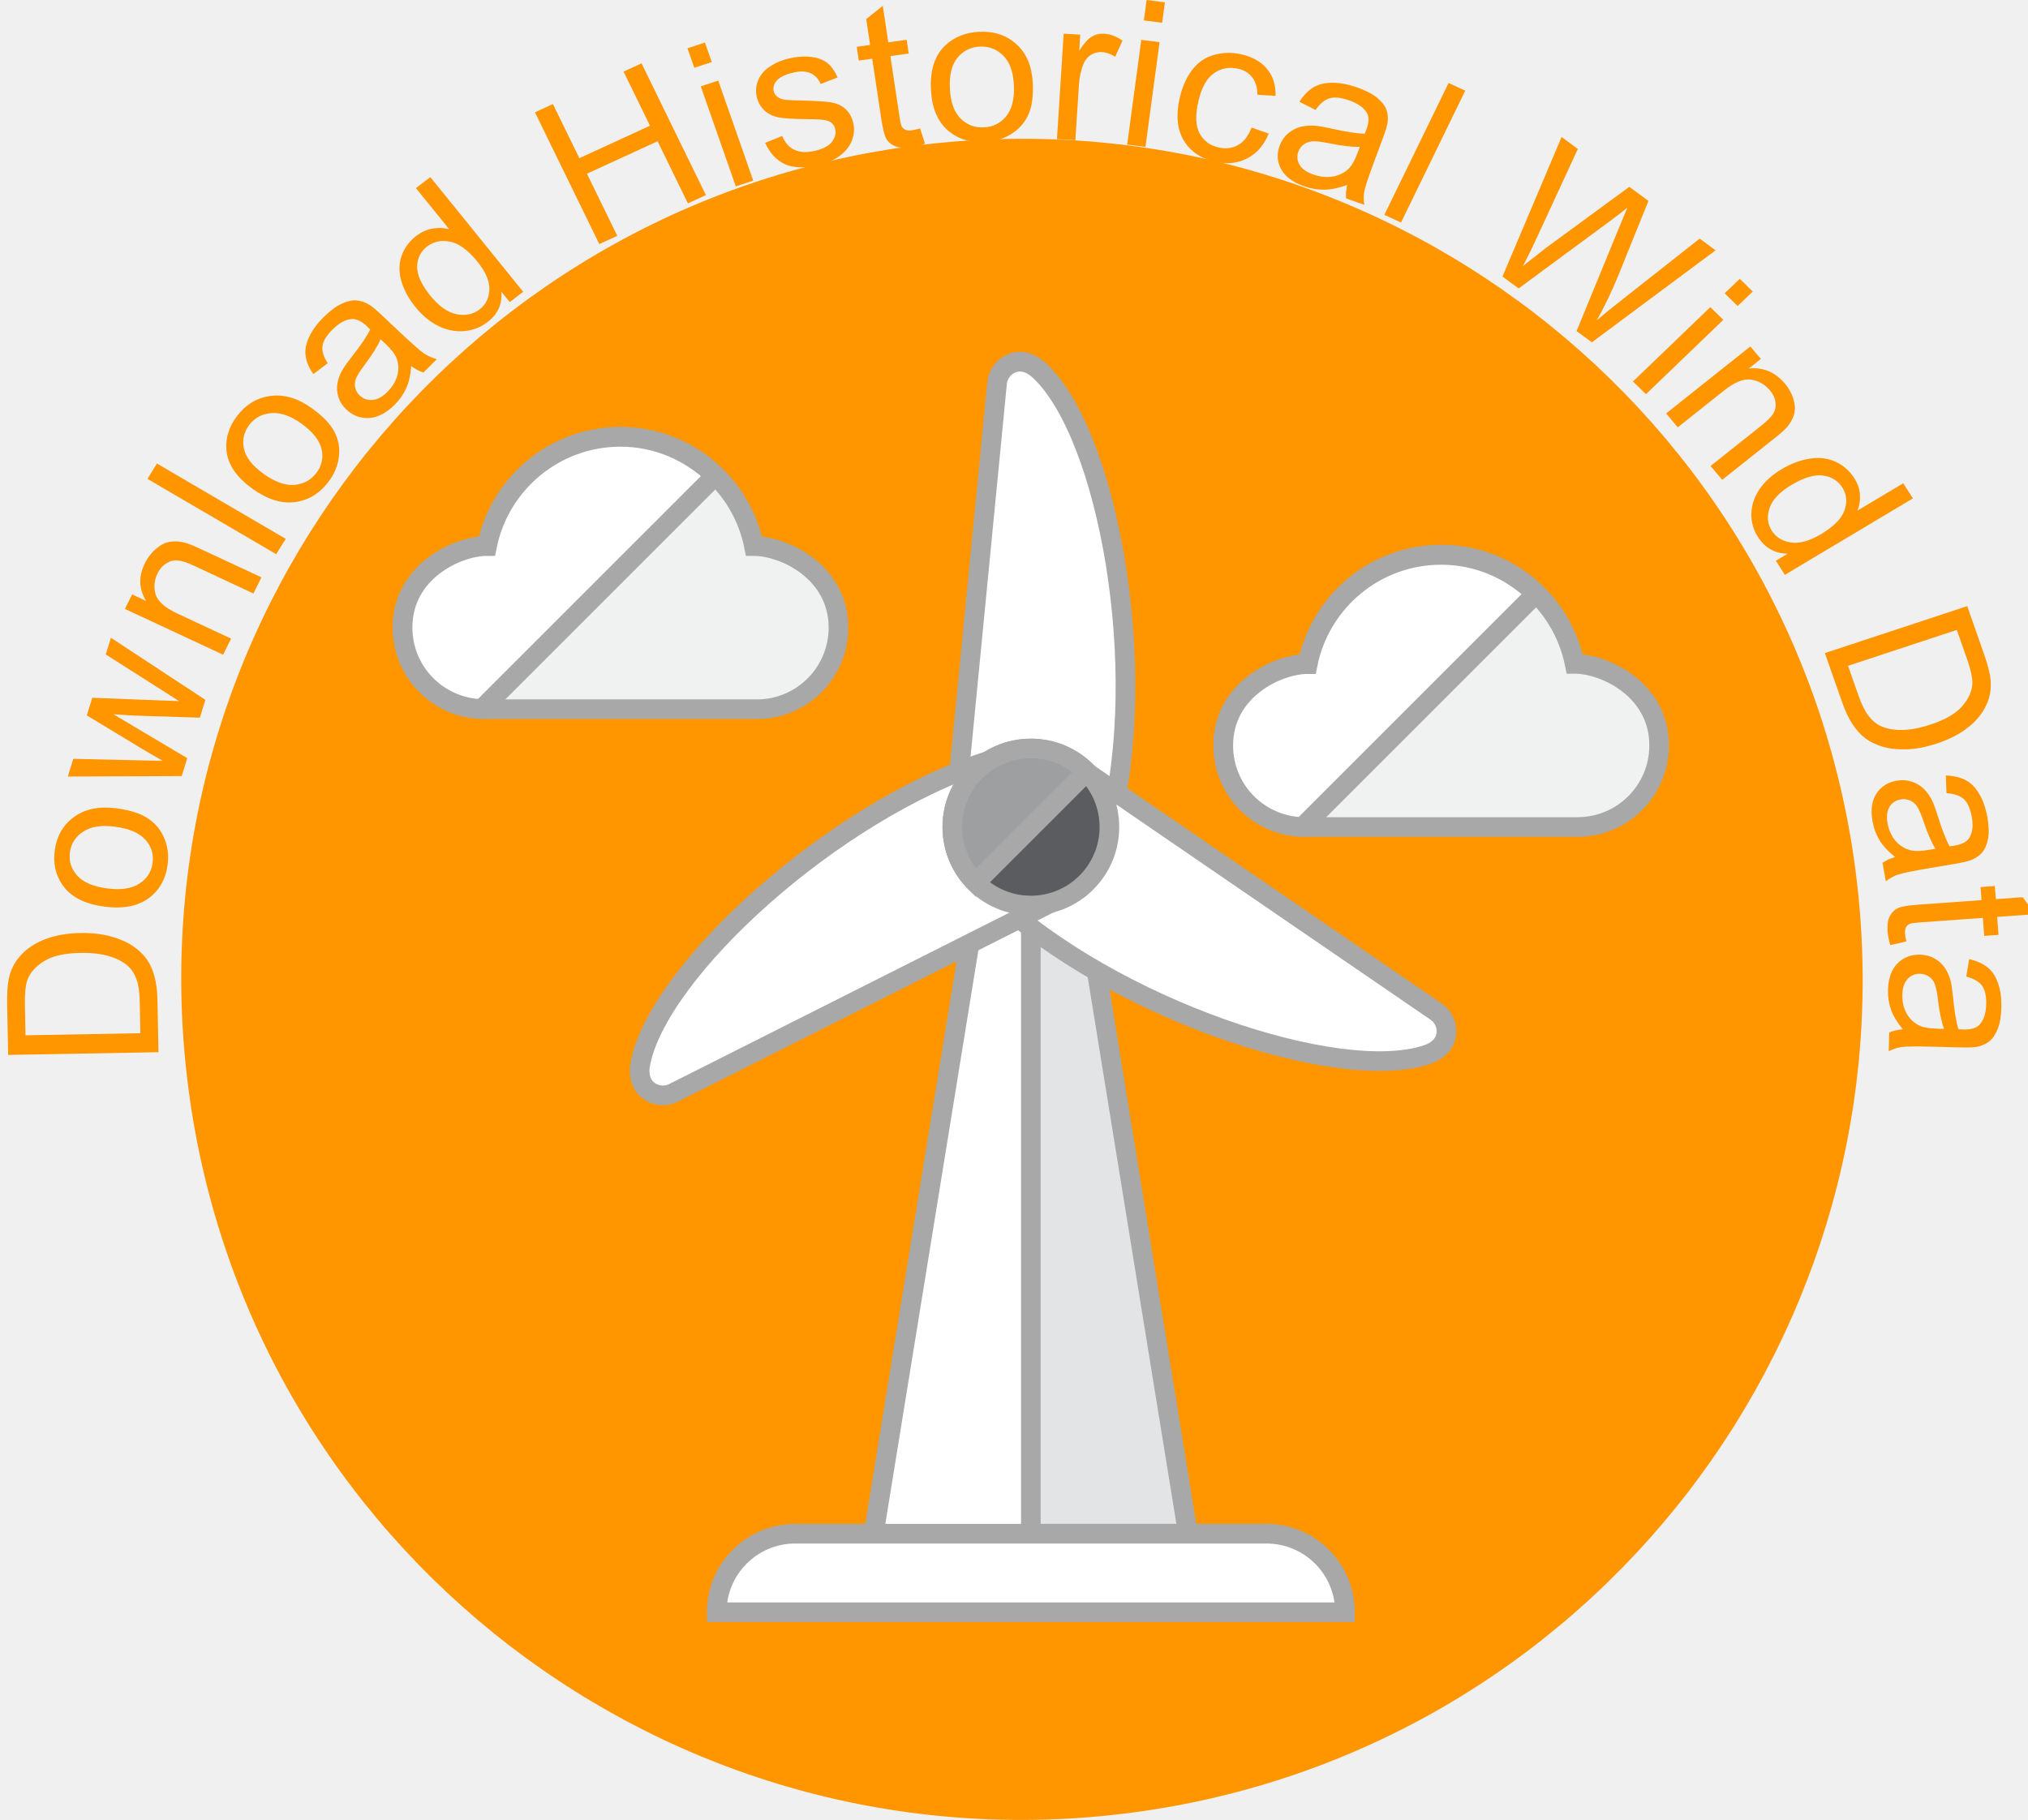
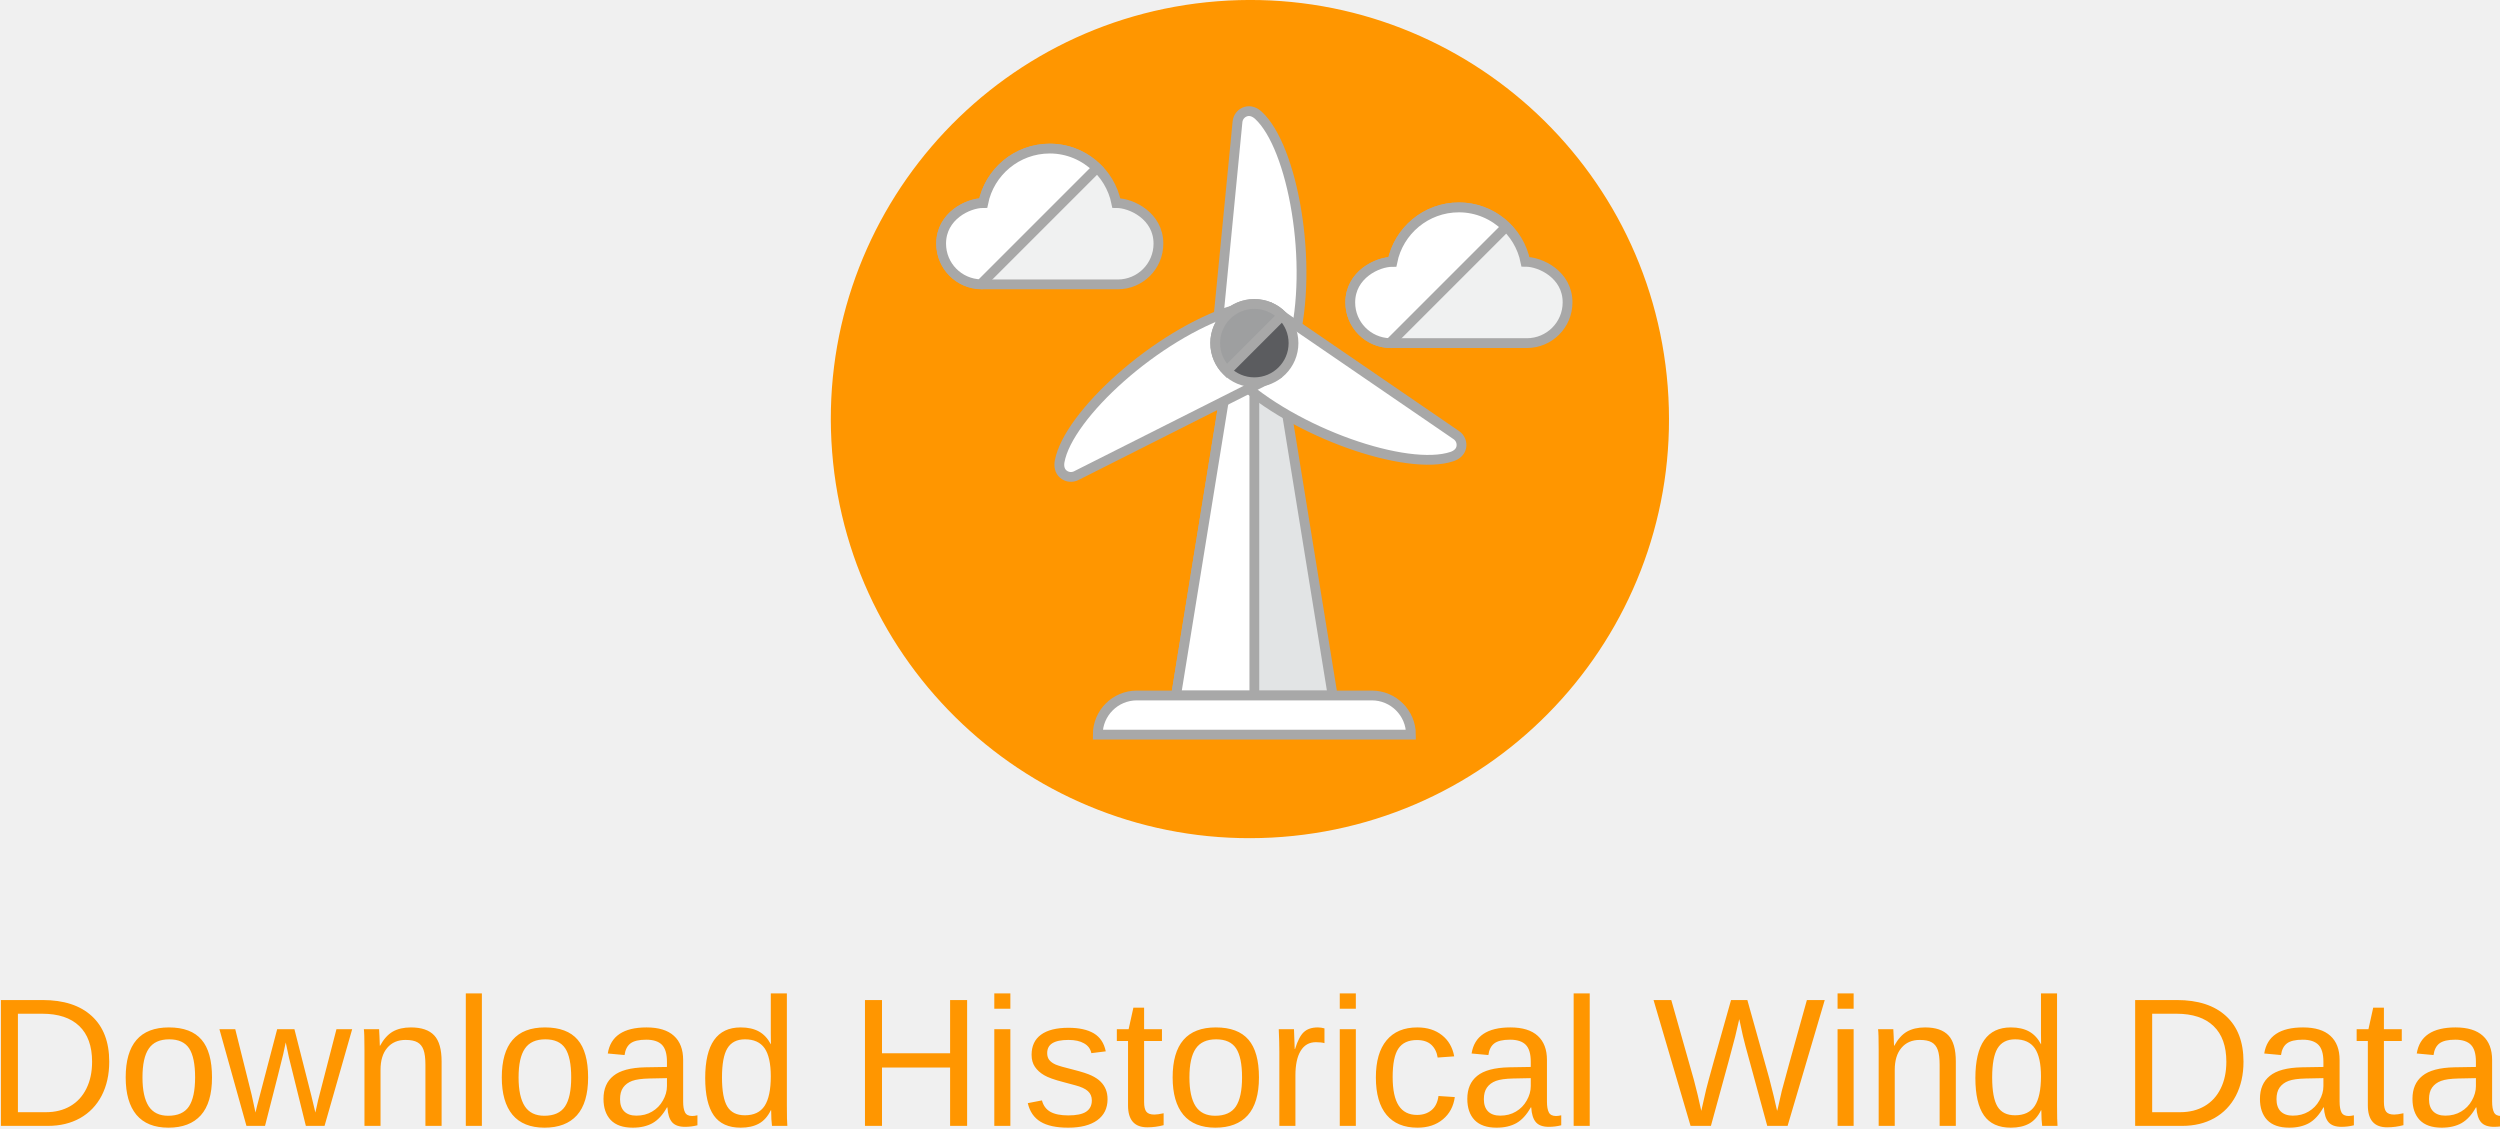
- <svg xmlns="http://www.w3.org/2000/svg" version="1.0" x="0px" y="0px" width="132.683" height="119.087" viewBox="0 0 132.683 119.087" xml:space="preserve" id="svg56">
+ <svg xmlns="http://www.w3.org/2000/svg" version="1.0" x="0px" y="0px" width="328.102" height="148.042" viewBox="0 0 328.102 148.042" xml:space="preserve" id="svg56">
  <defs id="defs60" />
-   <g id="Artboard" transform="translate(11.8613,9.086975)">
+   <g id="Artboard" transform="translate(109.0393,8.3388102e-6)">
</g>
-   <circle id="circle3" r="55" cy="-70.763" cx="-59.751" style="fill:#ff9600;fill-opacity:1" transform="rotate(173.9632)" />
-   <g id="g53" style="stroke:#a8a8a8;stroke-opacity:1" transform="matrix(1.28455,0,0,1.28455,-3.205801,-6.256083)">
+   <circle id="circle3" r="55" cy="-67.602" cx="-159.261" style="fill:#ff9600;fill-opacity:1" transform="rotate(175.5357)" />
+   <g id="g53" style="stroke:#a8a8a8;stroke-opacity:1" transform="matrix(1.28455,0,0,1.28455,93.97223,-15.34305)">
    <g id="g7" style="stroke:#a8a8a8;stroke-opacity:1">
      <path id="path5" d="M 57.645,49.979 C 56.939,50.607 56.019,51 55,51 53.981,51 53.061,50.607 52.355,49.979 L 47,83 h 16 z" style="fill:#e2e4e5;stroke:#a8a8a8;stroke-opacity:1" />
    </g>
    <g id="g11" style="stroke:#a8a8a8;stroke-opacity:1">
      <path id="path9" d="m 55,51 c -1.019,0 -1.939,-0.393 -2.645,-1.021 L 47,83 h 8 z" style="fill:#ffffff;stroke:#a8a8a8;stroke-opacity:1" />
    </g>
    <g id="g15" style="stroke:#a8a8a8;stroke-opacity:1">
      <path id="path13" d="m 58.998,47 c 2.086,-8.035 -0.053,-20.028 -3.582,-23.274 -0.36,-0.331 -0.821,-0.525 -1.288,-0.381 -0.467,0.144 -0.802,0.554 -0.849,1.041 L 51.077,47 Z" style="fill:#ffffff;stroke:#a8a8a8;stroke-opacity:1" />
    </g>
    <g id="g19" style="stroke:#a8a8a8;stroke-opacity:1">
      <path id="path17" d="m 53.071,50.502 c 6.031,5.704 17.568,9.617 22.114,8.091 0.463,-0.155 0.856,-0.466 0.955,-0.944 0.099,-0.478 -0.099,-0.97 -0.502,-1.246 L 56.893,43.563 Z" style="fill:#ffffff;stroke:#a8a8a8;stroke-opacity:1" />
    </g>
    <g id="g23" style="stroke:#a8a8a8;stroke-opacity:1">
      <path id="path21" d="m 52.863,43.621 c -7.906,2.531 -16.899,10.748 -17.757,15.466 -0.087,0.481 -0.005,0.975 0.366,1.292 0.371,0.318 0.897,0.381 1.333,0.161 L 57.096,50.316 Z" style="fill:#ffffff;stroke:#a8a8a8;stroke-opacity:1" />
    </g>
    <g id="g27" style="stroke:#a8a8a8;stroke-opacity:1">
      <path id="path25" d="M 71,87 H 39 c 0,-2.209 1.791,-4 4,-4 h 24 c 2.209,0 4,1.791 4,4 z" style="fill:#ffffff;stroke:#a8a8a8;stroke-opacity:1" />
    </g>
    <g id="g31" style="stroke:#a8a8a8;stroke-opacity:1">
      <path id="path29" d="M 45.2,36.838 C 45.2,39.141 43.341,41 41.037,41 H 27.163 C 24.859,41 23,39.141 23,36.838 c 0,-2.843 2.775,-4.149 4.301,-4.149 0.638,-3.177 3.441,-5.564 6.799,-5.564 3.358,0 6.161,2.386 6.799,5.564 1.526,0 4.301,1.307 4.301,4.149 z" style="fill:#f0f1f1;stroke:#a8a8a8;stroke-opacity:1" />
    </g>
    <g id="g35" style="stroke:#a8a8a8;stroke-opacity:1">
      <path id="path33" d="M 87,42.838 C 87,45.141 85.141,47 82.837,47 H 68.962 C 66.659,47 64.8,45.141 64.8,42.838 c 0,-2.843 2.775,-4.149 4.301,-4.149 0.638,-3.177 3.441,-5.564 6.799,-5.564 3.358,0 6.16,2.386 6.799,5.564 1.526,0 4.301,1.307 4.301,4.149 z" style="fill:#f0f1f1;stroke:#a8a8a8;stroke-opacity:1" />
    </g>
    <g id="g39" style="stroke:#a8a8a8;stroke-opacity:1">
      <path id="path37" d="m 34.1,27.125 c -3.358,0 -6.161,2.386 -6.799,5.564 -1.526,0 -4.301,1.305 -4.301,4.148 0,2.26 1.793,4.082 4.037,4.15 L 38.918,29.106 C 37.669,27.89 35.98,27.125 34.1,27.125 Z" style="fill:#ffffff;stroke:#a8a8a8;stroke-opacity:1" />
    </g>
    <g id="g43" style="stroke:#a8a8a8;stroke-opacity:1">
      <path id="path41" d="m 75.9,33.138 c -3.358,0 -6.161,2.386 -6.799,5.564 -1.526,0 -4.301,1.305 -4.301,4.148 0,2.26 1.793,4.082 4.037,4.15 L 80.718,35.119 C 79.469,33.903 77.78,33.138 75.9,33.138 Z" style="fill:#ffffff;stroke:#a8a8a8;stroke-opacity:1" />
    </g>
    <g id="g47" style="stroke:#a8a8a8;stroke-opacity:1">
      <circle id="circle45" r="4" cy="47" cx="55" style="fill:#5b5c5f;stroke:#a8a8a8;stroke-opacity:1" />
    </g>
    <g id="g51" style="stroke:#a8a8a8;stroke-opacity:1">
      <path id="path49" d="m 55,43 c -2.209,0 -4,1.791 -4,4 0,1.111 0.454,2.115 1.185,2.839 l 5.654,-5.654 C 57.115,43.454 56.111,43 55,43 Z" style="fill:#9e9fa0;stroke:#a8a8a8;stroke-opacity:1" />
    </g>
  </g>
-   <g aria-label="Download Historical Wind Data" style="font-style:normal;font-variant:normal;font-weight:normal;font-stretch:normal;font-size:13.333px;line-height:1.25;font-family:Arial;-inkscape-font-specification:'Arial, Normal';font-variant-ligatures:normal;font-variant-caps:normal;font-variant-numeric:normal;font-feature-settings:normal;text-align:start;letter-spacing:0px;word-spacing:0px;writing-mode:lr-tb;text-anchor:start;fill:#000000;fill-opacity:1;stroke:none" id="text4854" transform="translate(-282.5882,-103.2493)" />
-   <g aria-label="Download Historical Wind Data" style="font-style:normal;font-variant:normal;font-weight:normal;font-stretch:normal;font-size:13.333px;line-height:1.25;font-family:Arial;-inkscape-font-specification:'Arial, Normal';font-variant-ligatures:normal;font-variant-caps:normal;font-variant-numeric:normal;font-feature-settings:normal;text-align:start;letter-spacing:0px;word-spacing:0px;writing-mode:lr-tb;text-anchor:start;fill:#ff9600;fill-opacity:1;stroke:none" id="text846" transform="matrix(1.030779,0,0,1,-0.3028958,-0.9295483)">
-     <path d="m 10.353,69.782 -9.543,0.179 -0.062,-3.287 q -0.021,-1.113 0.105,-1.701 0.173,-0.824 0.657,-1.412 0.624,-0.767 1.613,-1.157 0.982,-0.396 2.258,-0.42 1.087,-0.02 1.931,0.218 0.844,0.238 1.405,0.625 0.554,0.387 0.882,0.856 0.321,0.463 0.497,1.13 0.175,0.661 0.191,1.527 z M 9.203,68.54 9.165,66.503 Q 9.148,65.559 8.962,65.029 8.776,64.492 8.451,64.179 7.993,63.738 7.234,63.505 6.467,63.265 5.387,63.285 q -1.497,0.028 -2.289,0.538 -0.798,0.503 -1.058,1.211 -0.186,0.511 -0.165,1.637 l 0.038,2.005 z" style="font-style:normal;font-variant:normal;font-weight:normal;font-stretch:normal;font-size:13.333px;font-family:Arial;-inkscape-font-specification:'Arial, Normal';font-variant-ligatures:normal;font-variant-caps:normal;font-variant-numeric:normal;font-feature-settings:normal;text-align:start;writing-mode:lr-tb;text-anchor:start;fill:#ff9600;fill-opacity:1" id="path854" />
-     <path d="M 6.912,60.256 Q 5.009,59.994 4.239,58.811 3.599,57.822 3.773,56.552 q 0.194,-1.413 1.246,-2.181 1.045,-0.77 2.677,-0.546 1.322,0.182 2.028,0.686 0.701,0.497 1.015,1.316 0.316,0.812 0.192,1.709 -0.198,1.438 -1.242,2.202 -1.044,0.757 -2.779,0.519 z M 7.076,59.062 Q 8.391,59.243 9.128,58.759 9.859,58.275 9.978,57.404 10.097,56.54 9.518,55.875 8.939,55.211 7.591,55.026 6.32,54.851 5.589,55.342 4.852,55.826 4.734,56.684 4.615,57.555 5.187,58.218 5.76,58.882 7.076,59.062 Z" style="font-style:normal;font-variant:normal;font-weight:normal;font-stretch:normal;font-size:13.333px;font-family:Arial;-inkscape-font-specification:'Arial, Normal';font-variant-ligatures:normal;font-variant-caps:normal;font-variant-numeric:normal;font-feature-settings:normal;text-align:start;writing-mode:lr-tb;text-anchor:start;fill:#ff9600;fill-opacity:1" id="path856" />
-     <path d="m 11.828,51.713 -7.231,0.031 0.349,-1.159 4.139,0.098 1.54,0.036 q -0.098,-0.057 -1.262,-0.754 l -3.56,-2.222 0.348,-1.153 4.139,0.166 1.365,0.051 -1.163,-0.765 -3.486,-2.288 0.329,-1.091 5.996,4.064 -0.351,1.166 -4.282,-0.141 -1.205,-0.084 4.689,2.875 z" style="font-style:normal;font-variant:normal;font-weight:normal;font-stretch:normal;font-size:13.333px;font-family:Arial;-inkscape-font-specification:'Arial, Normal';font-variant-ligatures:normal;font-variant-caps:normal;font-variant-numeric:normal;font-feature-settings:normal;text-align:start;writing-mode:lr-tb;text-anchor:start;fill:#ff9600;fill-opacity:1" id="path858" />
-     <path d="m 14.454,43.774 -6.231,-2.997 0.457,-0.95 0.886,0.426 q -0.697,-1.18 -0.073,-2.477 0.271,-0.563 0.702,-0.934 0.428,-0.379 0.869,-0.456 0.441,-0.077 0.938,0.047 0.322,0.082 1.055,0.435 l 3.831,1.842 -0.508,1.056 -3.79,-1.823 q -0.645,-0.31 -1.021,-0.34 -0.382,-0.032 -0.722,0.195 -0.343,0.218 -0.546,0.64 -0.324,0.675 -0.133,1.374 0.194,0.693 1.391,1.269 l 3.403,1.637 z" style="font-style:normal;font-variant:normal;font-weight:normal;font-stretch:normal;font-size:13.333px;font-family:Arial;-inkscape-font-specification:'Arial, Normal';font-variant-ligatures:normal;font-variant-caps:normal;font-variant-numeric:normal;font-feature-settings:normal;text-align:start;writing-mode:lr-tb;text-anchor:start;fill:#ff9600;fill-opacity:1" id="path860" />
-     <path d="m 17.825,37.194 -8.174,-4.928 0.605,-1.004 8.174,4.928 z" style="font-style:normal;font-variant:normal;font-weight:normal;font-stretch:normal;font-size:13.333px;font-family:Arial;-inkscape-font-specification:'Arial, Normal';font-variant-ligatures:normal;font-variant-caps:normal;font-variant-numeric:normal;font-feature-settings:normal;text-align:start;writing-mode:lr-tb;text-anchor:start;fill:#ff9600;fill-opacity:1" id="path862" />
-     <path d="m 16.316,32.91 q -1.544,-1.142 -1.653,-2.55 -0.088,-1.174 0.675,-2.205 0.847,-1.147 2.139,-1.317 1.287,-0.174 2.611,0.805 1.073,0.793 1.451,1.575 0.377,0.772 0.26,1.641 -0.112,0.864 -0.65,1.592 -0.863,1.168 -2.146,1.337 -1.279,0.164 -2.687,-0.877 z m 0.716,-0.969 q 1.068,0.789 1.946,0.718 0.873,-0.075 1.396,-0.782 0.519,-0.702 0.329,-1.562 -0.19,-0.861 -1.284,-1.669 -1.031,-0.762 -1.908,-0.682 -0.878,0.071 -1.393,0.768 -0.522,0.707 -0.338,1.564 0.184,0.857 1.252,1.646 z" style="font-style:normal;font-variant:normal;font-weight:normal;font-stretch:normal;font-size:13.333px;font-family:Arial;-inkscape-font-specification:'Arial, Normal';font-variant-ligatures:normal;font-variant-caps:normal;font-variant-numeric:normal;font-feature-settings:normal;text-align:start;writing-mode:lr-tb;text-anchor:start;fill:#ff9600;fill-opacity:1" id="path864" />
-     <path d="m 26.395,24.882 q -0.057,0.853 -0.315,1.446 -0.254,0.588 -0.735,1.084 -0.794,0.817 -1.617,0.871 -0.828,0.049 -1.449,-0.554 -0.364,-0.354 -0.505,-0.807 -0.14,-0.463 -0.064,-0.906 0.081,-0.448 0.314,-0.875 0.175,-0.311 0.6,-0.87 0.867,-1.136 1.166,-1.781 -0.168,-0.172 -0.215,-0.218 -0.514,-0.499 -0.955,-0.465 -0.598,0.046 -1.215,0.681 -0.576,0.593 -0.642,1.082 -0.067,0.48 0.33,1.128 l -0.91,0.713 q -0.419,-0.625 -0.492,-1.194 -0.078,-0.574 0.221,-1.228 0.294,-0.658 0.916,-1.298 0.617,-0.635 1.152,-0.887 0.535,-0.252 0.945,-0.217 0.406,0.031 0.824,0.292 0.256,0.167 0.816,0.711 l 1.121,1.088 q 1.172,1.138 1.535,1.391 0.363,0.243 0.802,0.361 L 27.17,25.308 Q 26.781,25.185 26.395,24.882 Z m -1.946,-1.753 q -0.258,0.639 -1.016,1.682 -0.429,0.591 -0.544,0.897 -0.115,0.306 -0.046,0.599 0.064,0.289 0.284,0.502 0.336,0.327 0.805,0.292 0.474,-0.039 0.95,-0.53 0.472,-0.486 0.629,-1.068 0.152,-0.587 -0.044,-1.123 -0.153,-0.412 -0.709,-0.952 z" style="font-style:normal;font-variant:normal;font-weight:normal;font-stretch:normal;font-size:13.333px;font-family:Arial;-inkscape-font-specification:'Arial, Normal';font-variant-ligatures:normal;font-variant-caps:normal;font-variant-numeric:normal;font-feature-settings:normal;text-align:start;writing-mode:lr-tb;text-anchor:start;fill:#ff9600;fill-opacity:1" id="path866" />
-     <path d="m 32.649,20.698 -0.539,-0.686 q 0.118,1.215 -0.886,2.003 -0.65,0.511 -1.48,0.582 -0.824,0.068 -1.629,-0.335 -0.804,-0.412 -1.459,-1.247 -0.639,-0.814 -0.886,-1.688 -0.251,-0.879 0.014,-1.658 0.265,-0.779 0.936,-1.306 0.492,-0.386 1.04,-0.478 0.545,-0.097 1.047,0.047 l -2.115,-2.694 0.917,-0.72 5.894,7.507 z m -5.045,-0.426 q 0.82,1.045 1.667,1.216 0.846,0.171 1.446,-0.299 0.604,-0.474 0.638,-1.296 0.035,-0.83 -0.761,-1.844 -0.876,-1.116 -1.717,-1.301 -0.84,-0.185 -1.47,0.31 -0.614,0.482 -0.635,1.31 -0.016,0.823 0.833,1.904 z" style="font-style:normal;font-variant:normal;font-weight:normal;font-stretch:normal;font-size:13.333px;font-family:Arial;-inkscape-font-specification:'Arial, Normal';font-variant-ligatures:normal;font-variant-caps:normal;font-variant-numeric:normal;font-feature-settings:normal;text-align:start;writing-mode:lr-tb;text-anchor:start;fill:#ff9600;fill-opacity:1" id="path868" />
-     <path d="m 38.334,16.904 -4.086,-8.625 1.141,-0.541 1.678,3.542 4.483,-2.124 -1.678,-3.542 1.141,-0.541 4.086,8.625 -1.141,0.541 -1.926,-4.066 -4.483,2.124 1.926,4.066 z" style="font-style:normal;font-variant:normal;font-weight:normal;font-stretch:normal;font-size:13.333px;font-family:Arial;-inkscape-font-specification:'Arial, Normal';font-variant-ligatures:normal;font-variant-caps:normal;font-variant-numeric:normal;font-feature-settings:normal;text-align:start;writing-mode:lr-tb;text-anchor:start;fill:#ff9600;fill-opacity:1" id="path870" />
-     <path d="M 44.362,5.365 43.929,4.089 45.039,3.712 45.472,4.989 Z m 2.632,7.762 -2.221,-6.548 1.11,-0.376 2.221,6.548 z" style="font-style:normal;font-variant:normal;font-weight:normal;font-stretch:normal;font-size:13.333px;font-family:Arial;-inkscape-font-specification:'Arial, Normal';font-variant-ligatures:normal;font-variant-caps:normal;font-variant-numeric:normal;font-feature-settings:normal;text-align:start;writing-mode:lr-tb;text-anchor:start;fill:#ff9600;fill-opacity:1" id="path872" />
-     <path d="m 48.857,10.278 1.083,-0.452 q 0.26,0.654 0.778,0.909 0.524,0.254 1.302,0.065 0.784,-0.191 1.087,-0.6 Q 53.408,9.785 53.303,9.355 53.209,8.969 52.82,8.829 52.549,8.734 51.562,8.727 50.233,8.716 49.69,8.607 49.152,8.49 48.801,8.147 q -0.347,-0.351 -0.467,-0.844 -0.109,-0.449 4.31e-4,-0.878 0.115,-0.437 0.407,-0.776 0.218,-0.261 0.641,-0.505 0.428,-0.252 0.953,-0.38 0.791,-0.193 1.441,-0.11 0.656,0.081 1.037,0.404 0.379,0.316 0.645,0.942 l -1.076,0.423 q -0.202,-0.5 -0.64,-0.702 -0.431,-0.203 -1.096,-0.041 -0.784,0.191 -1.056,0.532 -0.272,0.341 -0.187,0.689 0.054,0.221 0.236,0.365 0.184,0.15 0.51,0.197 0.186,0.022 1.077,0.046 1.287,0.028 1.812,0.121 0.53,0.085 0.898,0.411 0.368,0.326 0.509,0.908 0.139,0.569 -0.073,1.157 -0.207,0.58 -0.765,1.011 -0.56,0.425 -1.351,0.617 -1.309,0.319 -2.131,-0.057 -0.816,-0.377 -1.266,-1.4 z" style="font-style:normal;font-variant:normal;font-weight:normal;font-stretch:normal;font-size:13.333px;font-family:Arial;-inkscape-font-specification:'Arial, Normal';font-variant-ligatures:normal;font-variant-caps:normal;font-variant-numeric:normal;font-feature-settings:normal;text-align:start;writing-mode:lr-tb;text-anchor:start;fill:#ff9600;fill-opacity:1" id="path874" />
-     <path d="m 58.691,9.334 0.317,1 q -0.474,0.175 -0.861,0.231 -0.631,0.092 -1.008,-0.056 -0.377,-0.149 -0.566,-0.45 -0.19,-0.308 -0.343,-1.351 L 55.655,4.772 54.804,4.896 54.672,3.994 55.522,3.87 55.274,2.176 56.326,1.311 l 0.35,2.39 1.166,-0.171 0.132,0.902 -1.166,0.171 0.586,4 q 0.073,0.496 0.151,0.629 0.085,0.132 0.233,0.196 0.154,0.063 0.412,0.025 0.193,-0.028 0.502,-0.12 z" style="font-style:normal;font-variant:normal;font-weight:normal;font-stretch:normal;font-size:13.333px;font-family:Arial;-inkscape-font-specification:'Arial, Normal';font-variant-ligatures:normal;font-variant-caps:normal;font-variant-numeric:normal;font-feature-settings:normal;text-align:start;writing-mode:lr-tb;text-anchor:start;fill:#ff9600;fill-opacity:1" id="path876" />
-     <path d="m 59.381,6.767 q -0.088,-1.919 0.936,-2.891 0.856,-0.808 2.137,-0.867 1.424,-0.065 2.371,0.83 0.947,0.889 1.022,2.534 0.061,1.333 -0.307,2.119 -0.362,0.779 -1.11,1.237 -0.742,0.458 -1.646,0.499 -1.45,0.066 -2.39,-0.822 -0.934,-0.889 -1.014,-2.639 z m 1.203,-0.055 q 0.061,1.327 0.67,1.964 0.609,0.63 1.487,0.59 0.871,-0.04 1.42,-0.73 Q 64.709,7.845 64.647,6.486 64.588,5.205 63.973,4.575 63.364,3.938 62.499,3.978 61.621,4.018 61.072,4.701 60.523,5.385 60.584,6.711 Z" style="font-style:normal;font-variant:normal;font-weight:normal;font-stretch:normal;font-size:13.333px;font-family:Arial;-inkscape-font-specification:'Arial, Normal';font-variant-ligatures:normal;font-variant-caps:normal;font-variant-numeric:normal;font-feature-settings:normal;text-align:start;writing-mode:lr-tb;text-anchor:start;fill:#ff9600;fill-opacity:1" id="path878" />
-     <path d="m 67.38,10.033 0.427,-6.901 1.053,0.065 -0.065,1.046 q 0.448,-0.709 0.801,-0.922 0.359,-0.213 0.768,-0.187 0.591,0.037 1.179,0.451 L 71.073,4.645 Q 70.66,4.365 70.231,4.339 69.848,4.315 69.528,4.53 69.208,4.738 69.053,5.14 68.819,5.751 68.774,6.492 L 68.55,10.105 Z" style="font-style:normal;font-variant:normal;font-weight:normal;font-stretch:normal;font-size:13.333px;font-family:Arial;-inkscape-font-specification:'Arial, Normal';font-variant-ligatures:normal;font-variant-caps:normal;font-variant-numeric:normal;font-feature-settings:normal;text-align:start;writing-mode:lr-tb;text-anchor:start;fill:#ff9600;fill-opacity:1" id="path880" />
-     <path d="M 72.897,2.266 73.071,0.93 74.233,1.081 74.059,2.417 Z m -1.059,8.128 0.894,-6.856 1.162,0.151 -0.894,6.856 z" style="font-style:normal;font-variant:normal;font-weight:normal;font-stretch:normal;font-size:13.333px;font-family:Arial;-inkscape-font-specification:'Arial, Normal';font-variant-ligatures:normal;font-variant-caps:normal;font-variant-numeric:normal;font-feature-settings:normal;text-align:start;writing-mode:lr-tb;text-anchor:start;fill:#ff9600;fill-opacity:1" id="path882" />
-     <path d="m 79.731,9.276 1.093,0.395 q -0.442,1.122 -1.351,1.615 -0.901,0.487 -2.007,0.242 -1.386,-0.307 -2.031,-1.397 -0.638,-1.095 -0.264,-2.786 0.242,-1.093 0.786,-1.833 0.544,-0.74 1.371,-0.983 0.835,-0.249 1.706,-0.056 1.1,0.243 1.675,0.958 0.577,0.708 0.547,1.775 L 80.106,7.131 Q 80.098,6.416 79.767,5.983 79.442,5.551 78.87,5.424 78.006,5.233 77.328,5.736 q -0.677,0.497 -0.974,1.838 -0.301,1.36 0.084,2.092 0.385,0.732 1.224,0.918 0.674,0.149 1.217,-0.164 0.543,-0.313 0.854,-1.145 z" style="font-style:normal;font-variant:normal;font-weight:normal;font-stretch:normal;font-size:13.333px;font-family:Arial;-inkscape-font-specification:'Arial, Normal';font-variant-ligatures:normal;font-variant-caps:normal;font-variant-numeric:normal;font-feature-settings:normal;text-align:start;writing-mode:lr-tb;text-anchor:start;fill:#ff9600;fill-opacity:1" id="path884" />
-     <path d="m 85.806,13.034 q -0.8,0.299 -1.447,0.308 -0.641,0.011 -1.29,-0.224 -1.072,-0.387 -1.459,-1.116 -0.385,-0.735 -0.091,-1.549 0.173,-0.478 0.528,-0.792 0.364,-0.318 0.8,-0.431 0.441,-0.11 0.927,-0.074 0.355,0.032 1.039,0.189 1.392,0.323 2.103,0.331 0.088,-0.224 0.11,-0.286 0.243,-0.674 0.031,-1.062 -0.288,-0.526 -1.12,-0.827 -0.778,-0.281 -1.251,-0.14 -0.465,0.137 -0.892,0.764 l -1.025,-0.536 q 0.397,-0.639 0.886,-0.94 0.492,-0.307 1.21,-0.303 0.721,-0.003 1.56,0.301 0.833,0.301 1.282,0.685 0.45,0.384 0.586,0.773 0.139,0.382 0.073,0.871 -0.047,0.302 -0.312,1.036 l -0.531,1.47 q -0.555,1.537 -0.636,1.971 -0.073,0.431 6.72e-4,0.879 L 85.736,13.916 q -0.048,-0.405 0.069,-0.882 z m 0.798,-2.495 q -0.689,0.028 -1.951,-0.234 -0.715,-0.148 -1.041,-0.127 -0.326,0.021 -0.565,0.204 -0.237,0.177 -0.341,0.465 -0.159,0.441 0.065,0.854 0.231,0.416 0.873,0.648 0.637,0.23 1.232,0.134 0.598,-0.102 1.005,-0.502 0.313,-0.309 0.576,-1.038 z" style="font-style:normal;font-variant:normal;font-weight:normal;font-stretch:normal;font-size:13.333px;font-family:Arial;-inkscape-font-specification:'Arial, Normal';font-variant-ligatures:normal;font-variant-caps:normal;font-variant-numeric:normal;font-feature-settings:normal;text-align:start;writing-mode:lr-tb;text-anchor:start;fill:#ff9600;fill-opacity:1" id="path886" />
-     <path d="M 88.16,14.99 92.238,6.36 93.297,6.861 89.22,15.49 Z" style="font-style:normal;font-variant:normal;font-weight:normal;font-stretch:normal;font-size:13.333px;font-family:Arial;-inkscape-font-specification:'Arial, Normal';font-variant-ligatures:normal;font-variant-caps:normal;font-variant-numeric:normal;font-feature-settings:normal;text-align:start;writing-mode:lr-tb;text-anchor:start;fill:#ff9600;fill-opacity:1" id="path888" />
-     <path d="m 95.658,19.027 3.753,-9.134 1.032,0.783 -2.626,5.861 q -0.408,0.925 -0.859,1.8 1.215,-0.998 1.409,-1.146 l 5.343,-4.036 1.214,0.921 -1.831,4.674 q -0.677,1.742 -1.452,3.14 0.692,-0.611 1.634,-1.367 l 4.9,-3.98 1.011,0.768 -7.855,6.02 -0.97,-0.736 2.794,-7.009 q 0.349,-0.88 0.438,-1.073 -0.517,0.433 -0.9,0.723 l -6.009,4.569 z" style="font-style:normal;font-variant:normal;font-weight:normal;font-stretch:normal;font-size:13.333px;font-family:Arial;-inkscape-font-specification:'Arial, Normal';font-variant-ligatures:normal;font-variant-caps:normal;font-variant-numeric:normal;font-feature-settings:normal;text-align:start;writing-mode:lr-tb;text-anchor:start;fill:#ff9600;fill-opacity:1" id="path890" />
-     <path d="m 109.762,20.123 0.957,-0.949 0.825,0.832 -0.957,0.949 z m -5.821,5.771 4.91,-4.868 0.825,0.832 -4.91,4.868 z" style="font-style:normal;font-variant:normal;font-weight:normal;font-stretch:normal;font-size:13.333px;font-family:Arial;-inkscape-font-specification:'Arial, Normal';font-variant-ligatures:normal;font-variant-caps:normal;font-variant-numeric:normal;font-feature-settings:normal;text-align:start;writing-mode:lr-tb;text-anchor:start;fill:#ff9600;fill-opacity:1" id="path892" />
-     <path d="m 106.045,27.985 5.346,-4.384 0.669,0.816 -0.76,0.623 q 1.364,-0.133 2.276,0.979 0.396,0.483 0.55,1.03 0.163,0.548 0.046,0.981 -0.117,0.433 -0.438,0.831 -0.21,0.257 -0.84,0.773 l -3.287,2.696 -0.743,-0.906 3.252,-2.667 q 0.554,-0.454 0.739,-0.783 0.19,-0.333 0.128,-0.737 -0.053,-0.403 -0.35,-0.765 -0.475,-0.579 -1.189,-0.7 -0.71,-0.116 -1.737,0.726 l -2.92,2.394 z" style="font-style:normal;font-variant:normal;font-weight:normal;font-stretch:normal;font-size:13.333px;font-family:Arial;-inkscape-font-specification:'Arial, Normal';font-variant-ligatures:normal;font-variant-caps:normal;font-variant-numeric:normal;font-feature-settings:normal;text-align:start;writing-mode:lr-tb;text-anchor:start;fill:#ff9600;fill-opacity:1" id="path894" />
-     <path d="m 113.013,37.621 0.743,-0.457 q -1.221,-0.021 -1.89,-1.108 -0.433,-0.704 -0.41,-1.536 0.026,-0.827 0.518,-1.58 0.501,-0.752 1.404,-1.308 0.882,-0.543 1.778,-0.689 0.902,-0.15 1.646,0.202 0.744,0.352 1.191,1.079 0.328,0.532 0.356,1.088 0.034,0.552 -0.166,1.035 l 2.916,-1.795 0.611,0.992 -8.128,5.003 z m 0.997,-4.963 q -1.131,0.696 -1.398,1.518 -0.267,0.821 0.133,1.47 0.403,0.654 1.215,0.781 0.821,0.129 1.919,-0.546 1.209,-0.744 1.488,-1.558 0.279,-0.814 -0.141,-1.496 -0.409,-0.665 -1.229,-0.78 -0.816,-0.109 -1.986,0.611 z" style="font-style:normal;font-variant:normal;font-weight:normal;font-stretch:normal;font-size:13.333px;font-family:Arial;-inkscape-font-specification:'Arial, Normal';font-variant-ligatures:normal;font-variant-caps:normal;font-variant-numeric:normal;font-feature-settings:normal;text-align:start;writing-mode:lr-tb;text-anchor:start;fill:#ff9600;fill-opacity:1" id="path896" />
-     <path d="m 116.121,43.666 9.036,-3.074 1.059,3.113 q 0.359,1.054 0.418,1.653 0.086,0.837 -0.196,1.545 -0.361,0.92 -1.184,1.593 -0.815,0.676 -2.023,1.087 -1.029,0.35 -1.906,0.38 -0.877,0.03 -1.529,-0.168 -0.646,-0.2 -1.101,-0.547 -0.447,-0.343 -0.817,-0.926 -0.368,-0.576 -0.647,-1.396 z m 1.473,0.833 0.656,1.929 q 0.304,0.894 0.642,1.342 0.34,0.455 0.745,0.654 0.57,0.281 1.365,0.272 0.803,-0.005 1.826,-0.353 1.418,-0.482 2.016,-1.209 0.607,-0.722 0.639,-1.476 0.021,-0.544 -0.341,-1.61 l -0.646,-1.898 z" style="font-style:normal;font-variant:normal;font-weight:normal;font-stretch:normal;font-size:13.333px;font-family:Arial;-inkscape-font-specification:'Arial, Normal';font-variant-ligatures:normal;font-variant-caps:normal;font-variant-numeric:normal;font-feature-settings:normal;text-align:start;writing-mode:lr-tb;text-anchor:start;fill:#ff9600;fill-opacity:1" id="path898" />
-     <path d="m 120.58,57.016 q -0.657,-0.546 -0.986,-1.103 -0.328,-0.551 -0.446,-1.231 -0.196,-1.122 0.244,-1.82 0.446,-0.699 1.299,-0.848 0.5,-0.087 0.95,0.065 0.457,0.158 0.771,0.48 0.315,0.328 0.524,0.768 0.149,0.324 0.352,0.996 0.411,1.369 0.757,1.989 0.238,-0.035 0.303,-0.046 0.705,-0.123 0.937,-0.501 0.314,-0.511 0.162,-1.383 -0.142,-0.814 -0.499,-1.155 -0.349,-0.336 -1.107,-0.395 l -0.043,-1.156 q 0.752,0.027 1.256,0.303 0.511,0.274 0.864,0.9 0.36,0.624 0.514,1.503 0.152,0.872 0.042,1.453 -0.11,0.581 -0.38,0.892 -0.263,0.31 -0.72,0.496 -0.285,0.109 -1.055,0.244 l -1.539,0.269 q -1.61,0.281 -2.027,0.427 -0.41,0.151 -0.763,0.437 L 119.78,57.393 q 0.328,-0.242 0.8,-0.378 z m 2.561,-0.546 q -0.366,-0.584 -0.765,-1.809 -0.227,-0.694 -0.407,-0.967 -0.18,-0.273 -0.458,-0.389 -0.272,-0.118 -0.573,-0.065 -0.462,0.081 -0.709,0.481 -0.246,0.406 -0.129,1.08 0.116,0.667 0.496,1.136 0.386,0.468 0.935,0.623 0.424,0.118 1.187,-0.016 z" style="font-style:normal;font-variant:normal;font-weight:normal;font-stretch:normal;font-size:13.333px;font-family:Arial;-inkscape-font-specification:'Arial, Normal';font-variant-ligatures:normal;font-variant-caps:normal;font-variant-numeric:normal;font-feature-settings:normal;text-align:start;writing-mode:lr-tb;text-anchor:start;fill:#ff9600;fill-opacity:1" id="path900" />
-     <path d="m 121.294,62.532 -1.02,0.245 q -0.14,-0.486 -0.169,-0.875 -0.047,-0.636 0.129,-1.002 0.176,-0.365 0.49,-0.532 0.321,-0.167 1.373,-0.244 l 3.967,-0.291 -0.063,-0.857 0.909,-0.067 0.063,0.857 1.708,-0.125 0.786,1.111 -2.409,0.177 0.086,1.175 -0.909,0.067 -0.086,-1.175 -4.032,0.296 q -0.5,0.037 -0.639,0.106 -0.138,0.075 -0.212,0.218 -0.074,0.149 -0.055,0.409 0.014,0.195 0.083,0.51 z" style="font-style:normal;font-variant:normal;font-weight:normal;font-stretch:normal;font-size:13.333px;font-family:Arial;-inkscape-font-specification:'Arial, Normal';font-variant-ligatures:normal;font-variant-caps:normal;font-variant-numeric:normal;font-feature-settings:normal;text-align:start;writing-mode:lr-tb;text-anchor:start;fill:#ff9600;fill-opacity:1" id="path902" />
-     <path d="m 121.068,68.282 q -0.535,-0.666 -0.747,-1.277 -0.211,-0.605 -0.193,-1.295 0.031,-1.139 0.601,-1.736 0.576,-0.597 1.442,-0.573 0.508,0.014 0.918,0.253 0.417,0.246 0.66,0.624 0.244,0.384 0.361,0.857 0.082,0.347 0.147,1.046 0.131,1.423 0.347,2.1 0.241,0.013 0.306,0.015 0.716,0.02 1.018,-0.304 0.409,-0.438 0.433,-1.323 0.022,-0.827 -0.26,-1.231 -0.276,-0.398 -1.006,-0.607 l 0.187,-1.141 q 0.731,0.176 1.17,0.546 0.446,0.37 0.668,1.054 0.229,0.684 0.205,1.575 -0.024,0.885 -0.247,1.433 -0.223,0.548 -0.549,0.799 -0.319,0.252 -0.804,0.343 -0.301,0.05 -1.082,0.029 l -1.562,-0.043 q -1.634,-0.045 -2.071,0.015 -0.432,0.066 -0.835,0.277 l 0.033,-1.224 q 0.369,-0.172 0.859,-0.211 z m 2.619,-0.026 q -0.243,-0.645 -0.39,-1.925 -0.084,-0.725 -0.206,-1.028 -0.122,-0.303 -0.371,-0.473 -0.243,-0.169 -0.549,-0.178 -0.469,-0.013 -0.791,0.33 -0.322,0.349 -0.341,1.033 -0.018,0.677 0.26,1.212 0.285,0.535 0.792,0.797 0.392,0.2 1.166,0.221 z" style="font-style:normal;font-variant:normal;font-weight:normal;font-stretch:normal;font-size:13.333px;font-family:Arial;-inkscape-font-specification:'Arial, Normal';font-variant-ligatures:normal;font-variant-caps:normal;font-variant-numeric:normal;font-feature-settings:normal;text-align:start;writing-mode:lr-tb;text-anchor:start;fill:#ff9600;fill-opacity:1" id="path904" />
-   </g>
+   <g aria-label="Download Historical Wind Data" style="font-style:normal;font-variant:normal;font-weight:normal;font-stretch:normal;font-size:13.333px;line-height:1.25;font-family:Arial;-inkscape-font-specification:'Arial, Normal';font-variant-ligatures:normal;font-variant-caps:normal;font-variant-numeric:normal;font-feature-settings:normal;text-align:start;letter-spacing:0px;word-spacing:0px;writing-mode:lr-tb;text-anchor:start;fill:#000000;fill-opacity:1;stroke:none" id="text4854" transform="translate(-185.4101,-112.3363)" />
+   <text xml:space="preserve" style="font-style:normal;font-variant:normal;font-weight:normal;font-stretch:normal;font-size:24px;line-height:1.25;font-family:Arial;-inkscape-font-specification:'Arial, Normal';font-variant-ligatures:normal;font-variant-caps:normal;font-variant-numeric:normal;font-feature-settings:normal;text-align:start;letter-spacing:0px;word-spacing:0px;writing-mode:lr-tb;text-anchor:start;fill:#ff9600;fill-opacity:1;stroke:none" id="text846" y="147.76" x="-1.852">
+     <tspan id="tspan844" x="-1.852" y="147.76">Download Historical Wind Data</tspan>
+   </text>
</svg>
